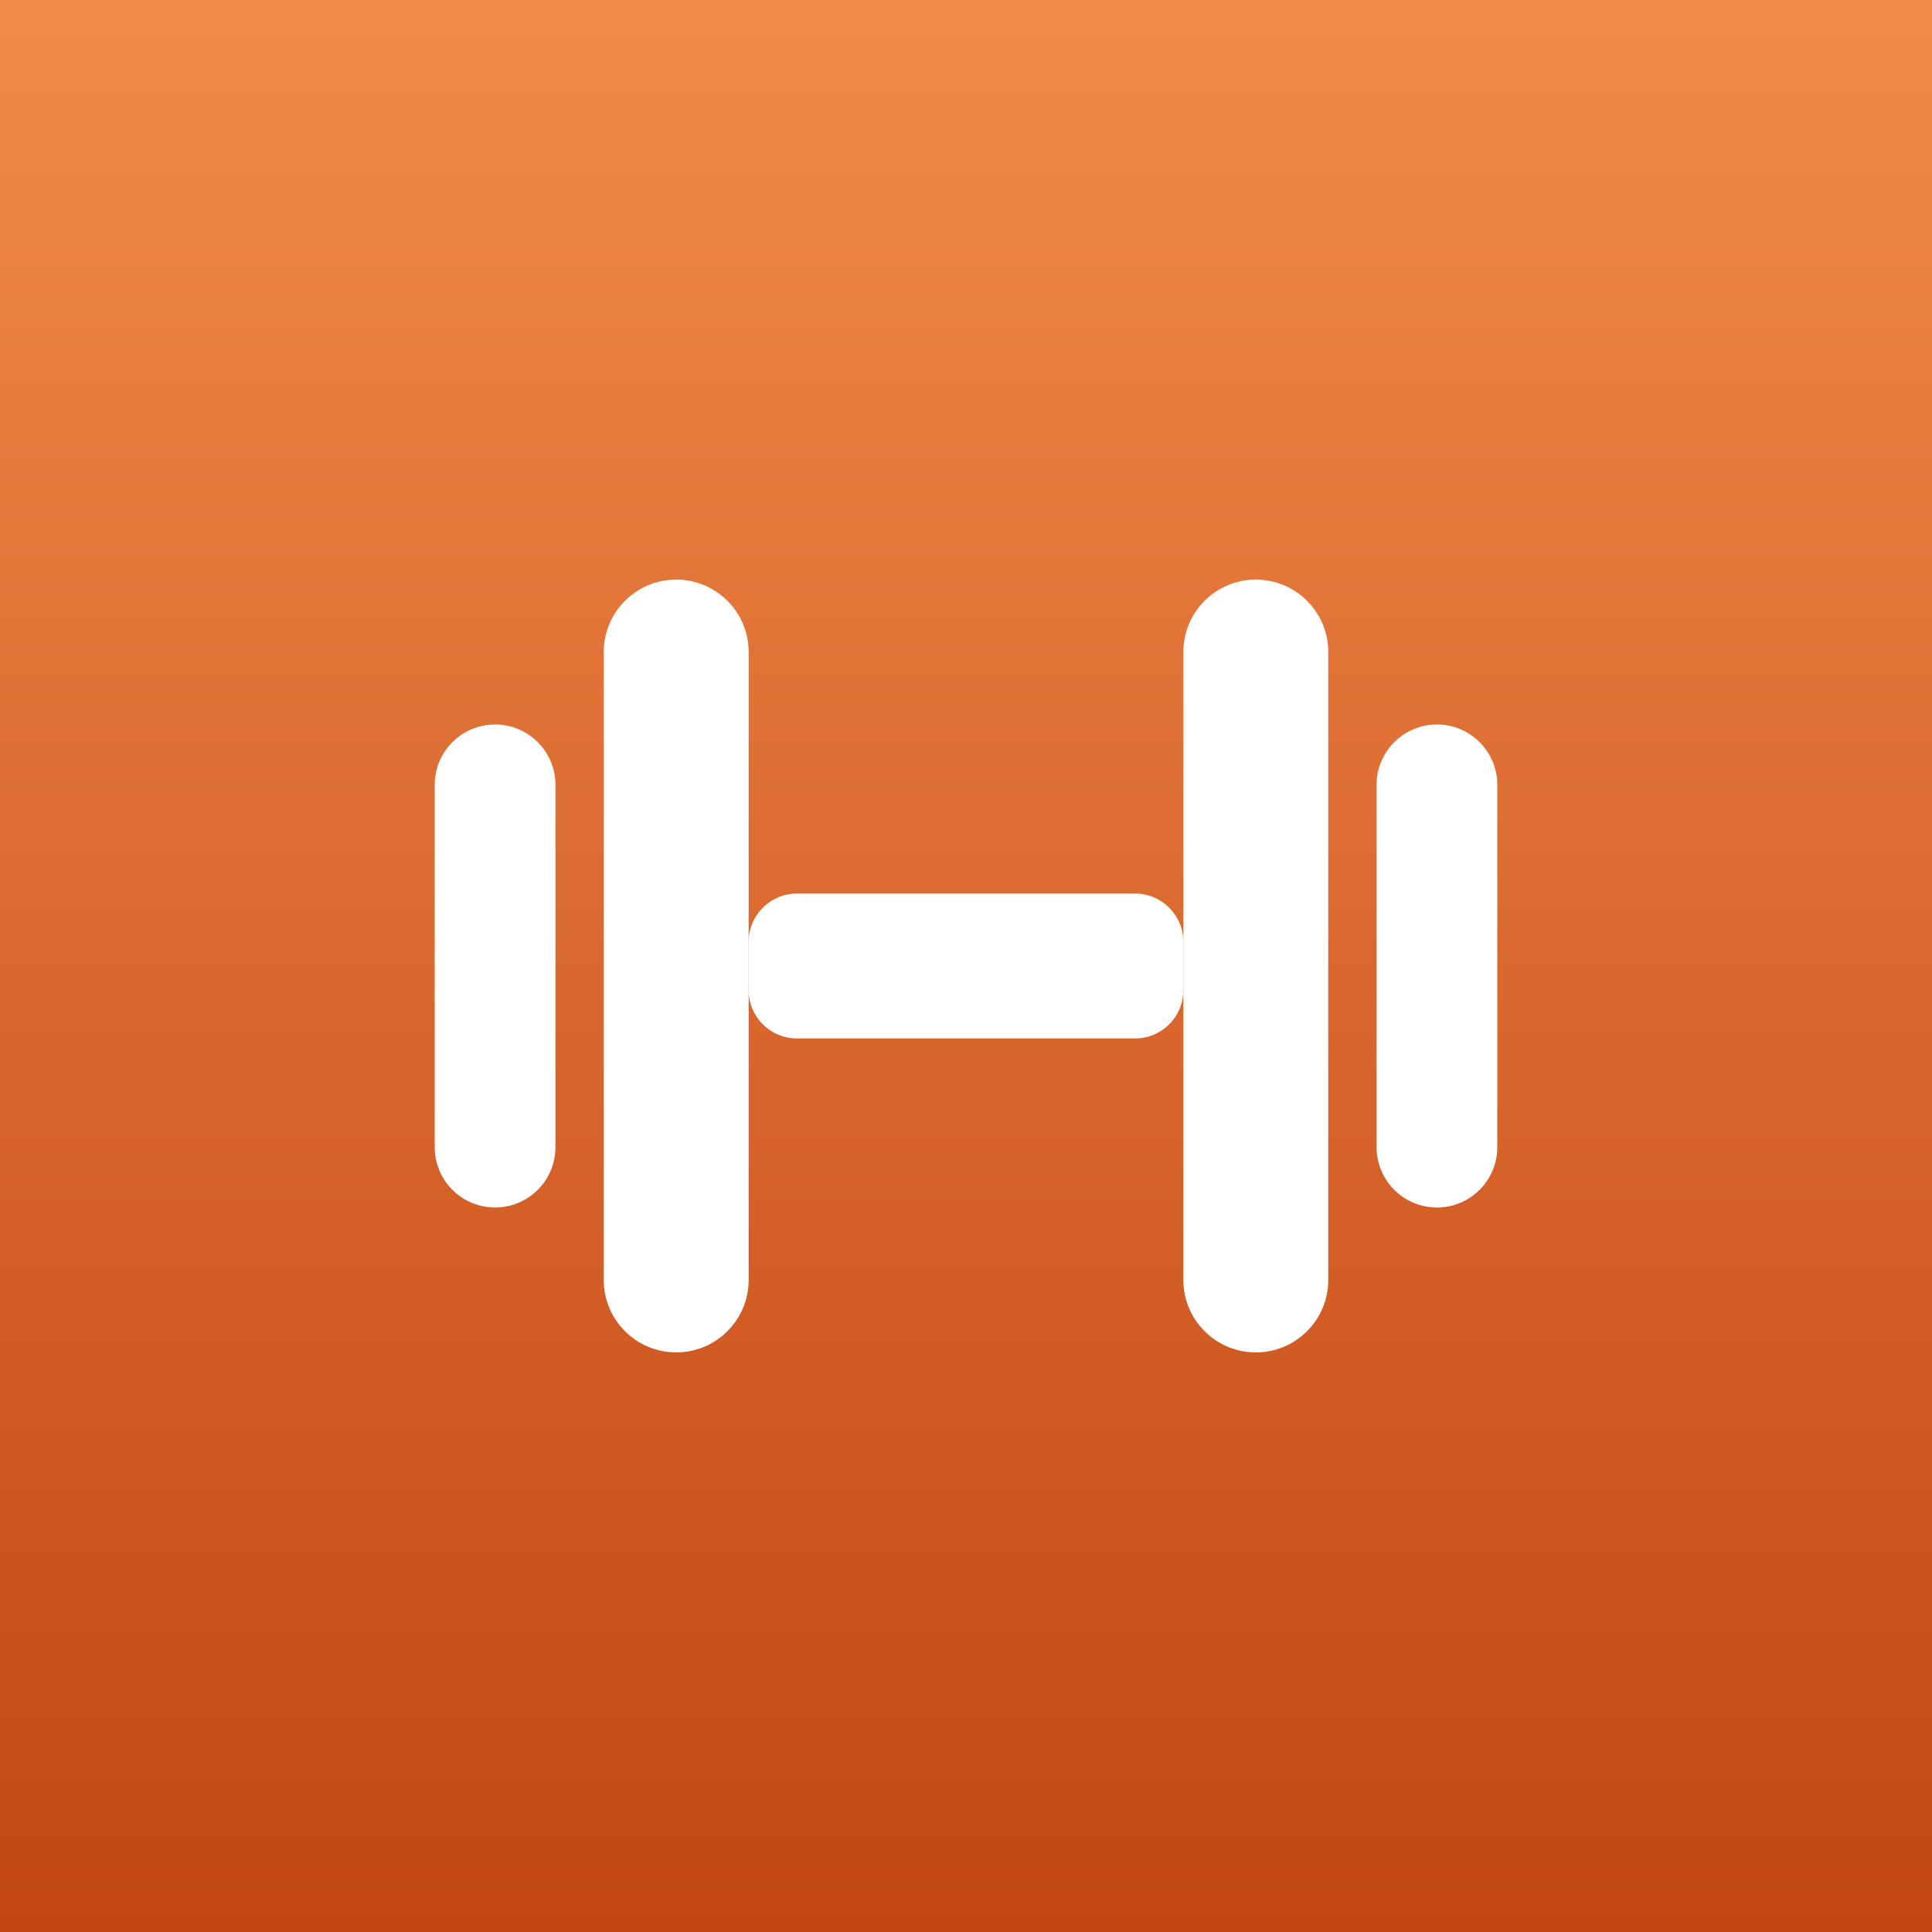
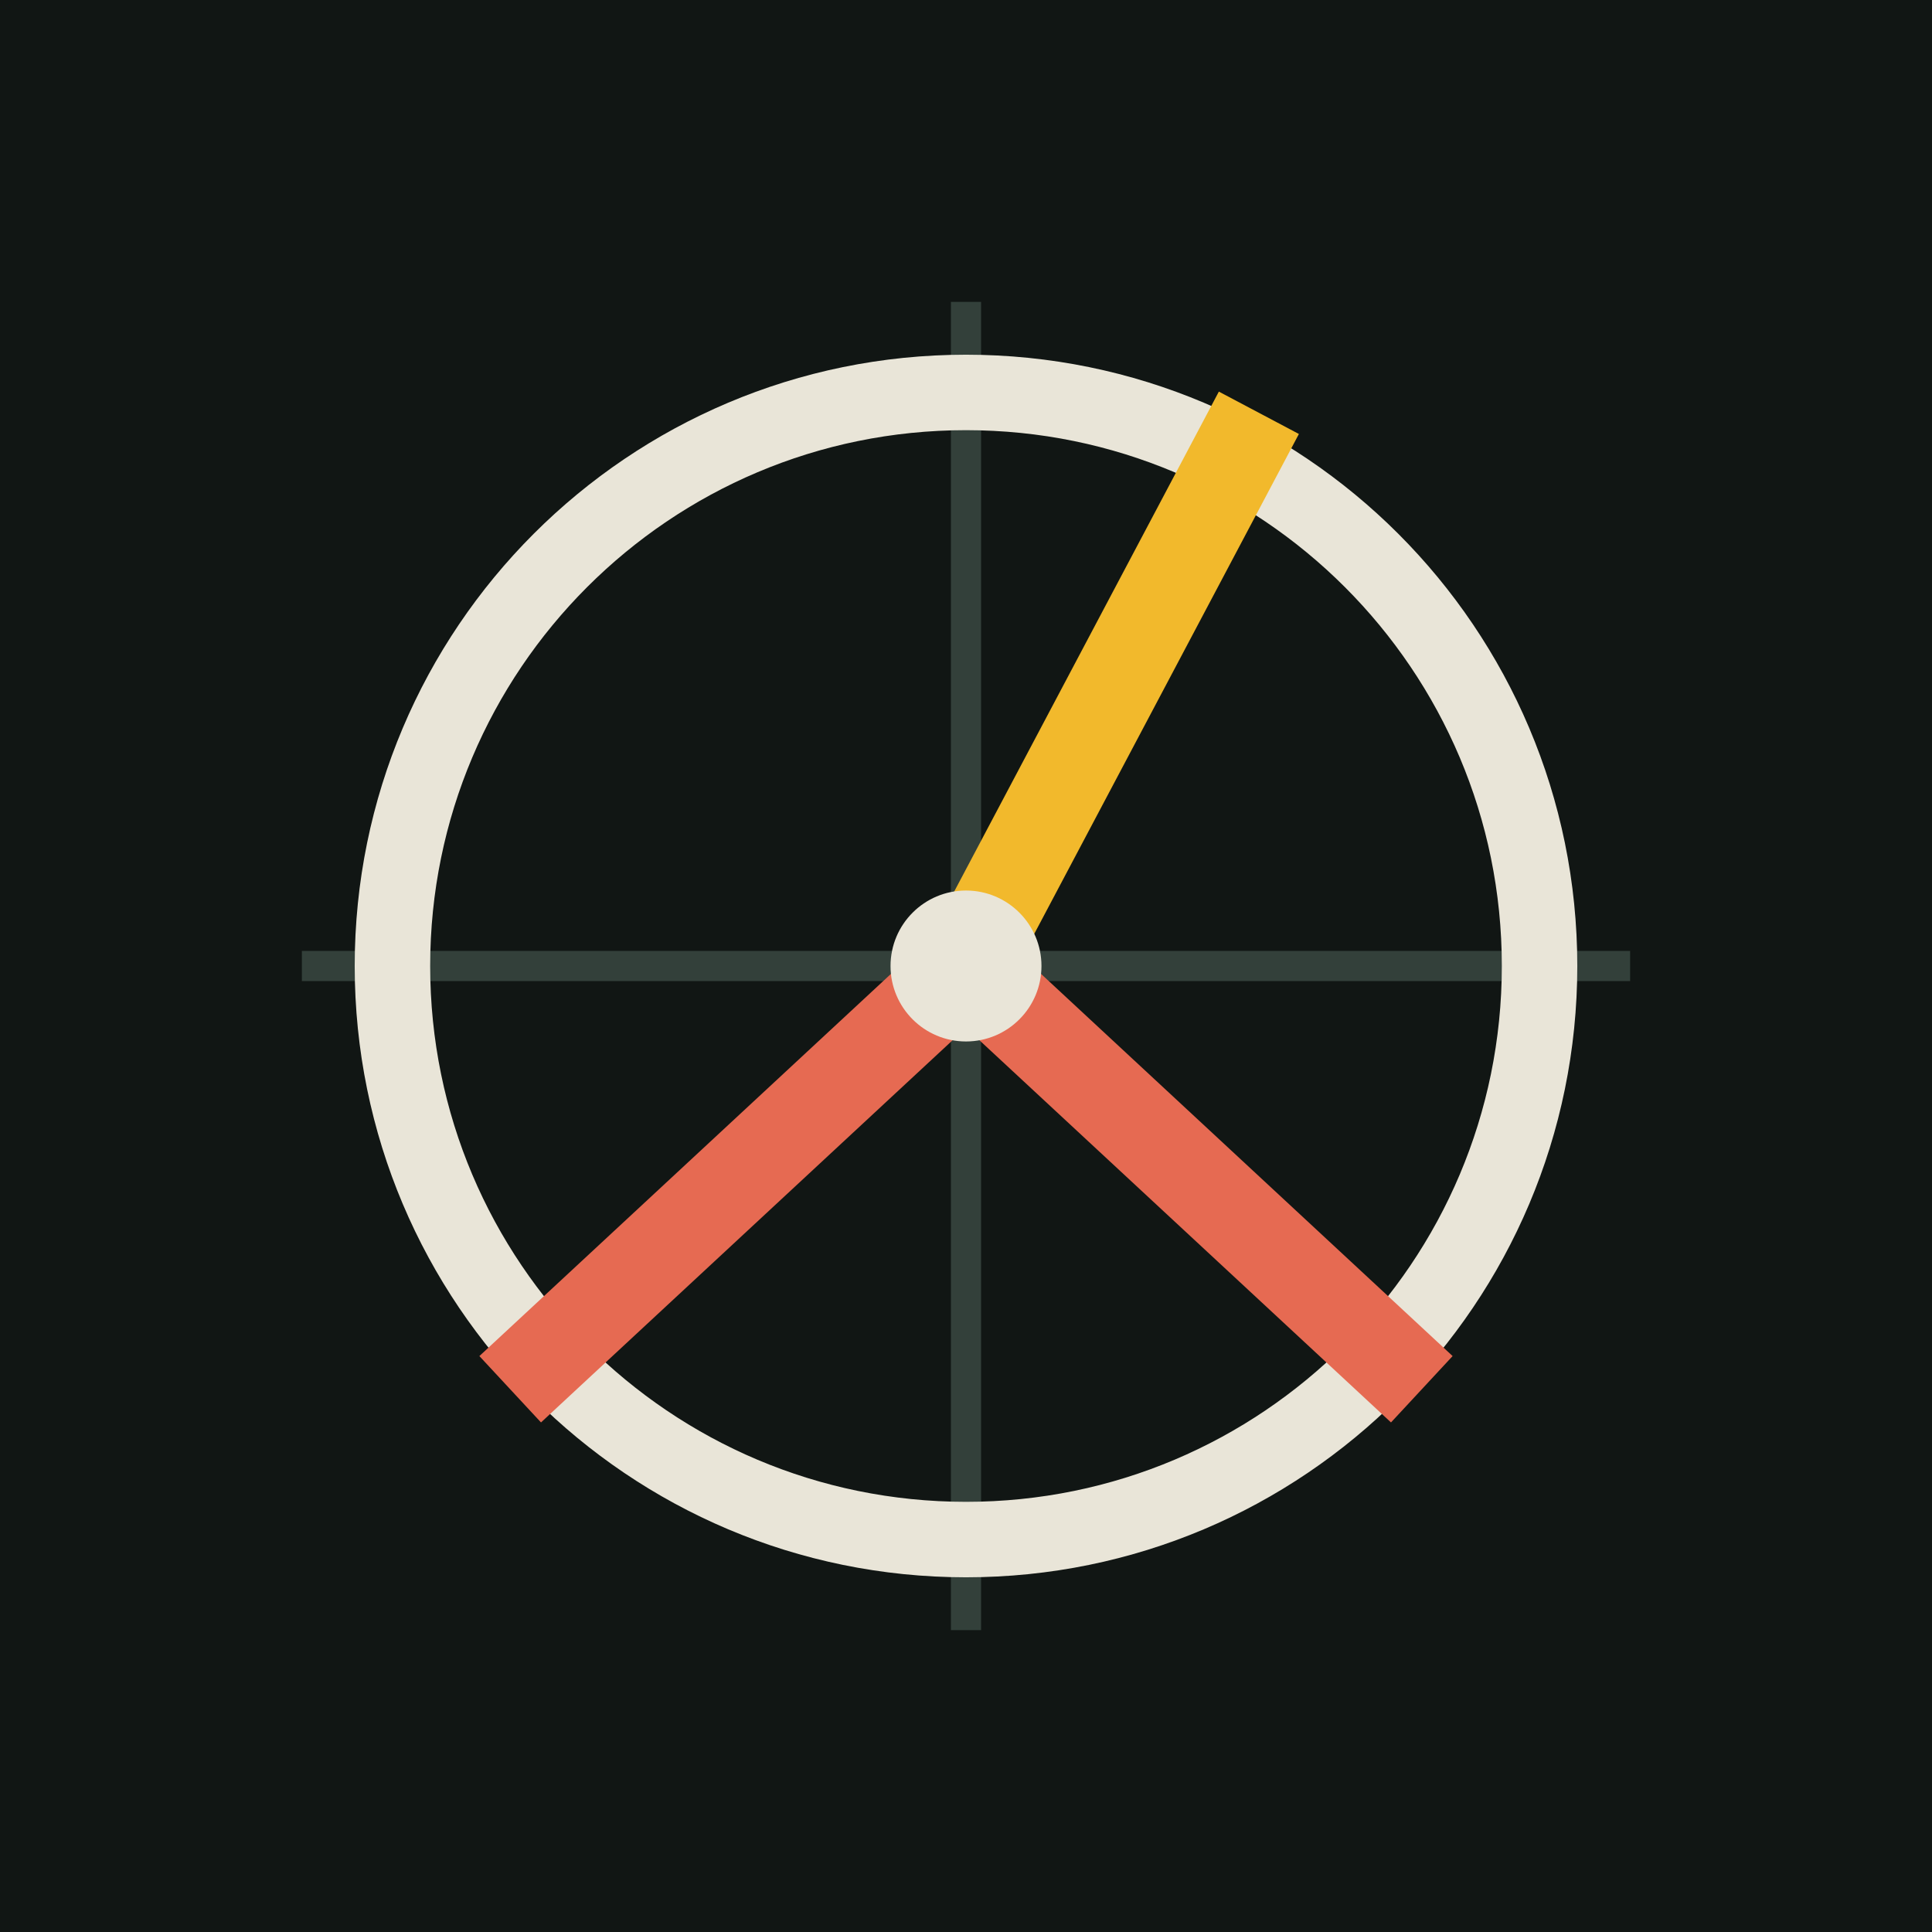
<svg xmlns="http://www.w3.org/2000/svg" viewBox="0 0 64 64" width="512" height="512">
-   <defs>
-     <linearGradient id="g" x1="0" y1="0" x2="0" y2="1">
-       <stop offset="0" stop-color="#F28A4B" />
-       <stop offset="1" stop-color="#C24712" />
-     </linearGradient>
-   </defs>
-   <rect width="64" height="64" fill="url(#g)" />
-   <g transform="translate(6.4 6.4) scale(0.8)">
-     <g fill="#FFFFFF">
-       <rect x="10" y="22" width="5" height="20" rx="2.5" />
-       <rect x="17" y="16" width="6" height="32" rx="3" />
-       <rect x="23" y="29" width="18" height="6" rx="2" />
-       <rect x="41" y="16" width="6" height="32" rx="3" />
-       <rect x="49" y="22" width="5" height="20" rx="2.5" />
-     </g>
+   <rect width="64" height="64" rx="0" fill="#111614" />
+   <g fill="none" stroke="#33403A" stroke-width="1">
+     <path d="M32 10v44M10 32h44" />
  </g>
+   <circle cx="32" cy="32" r="19" fill="none" stroke="#E9E5D8" stroke-width="2.5" />
+   <g stroke-width="3" stroke-linecap="square">
+     <path d="M32 32 L46 45" stroke="#E66A52" />
+     <path d="M32 32 L18 45" stroke="#E66A52" stroke-dasharray="5 3" />
+     <path d="M32 32 L41 15" stroke="#F2B92C" />
+   </g>
+   <circle cx="32" cy="32" r="2.5" fill="#E9E5D8" />
</svg>
